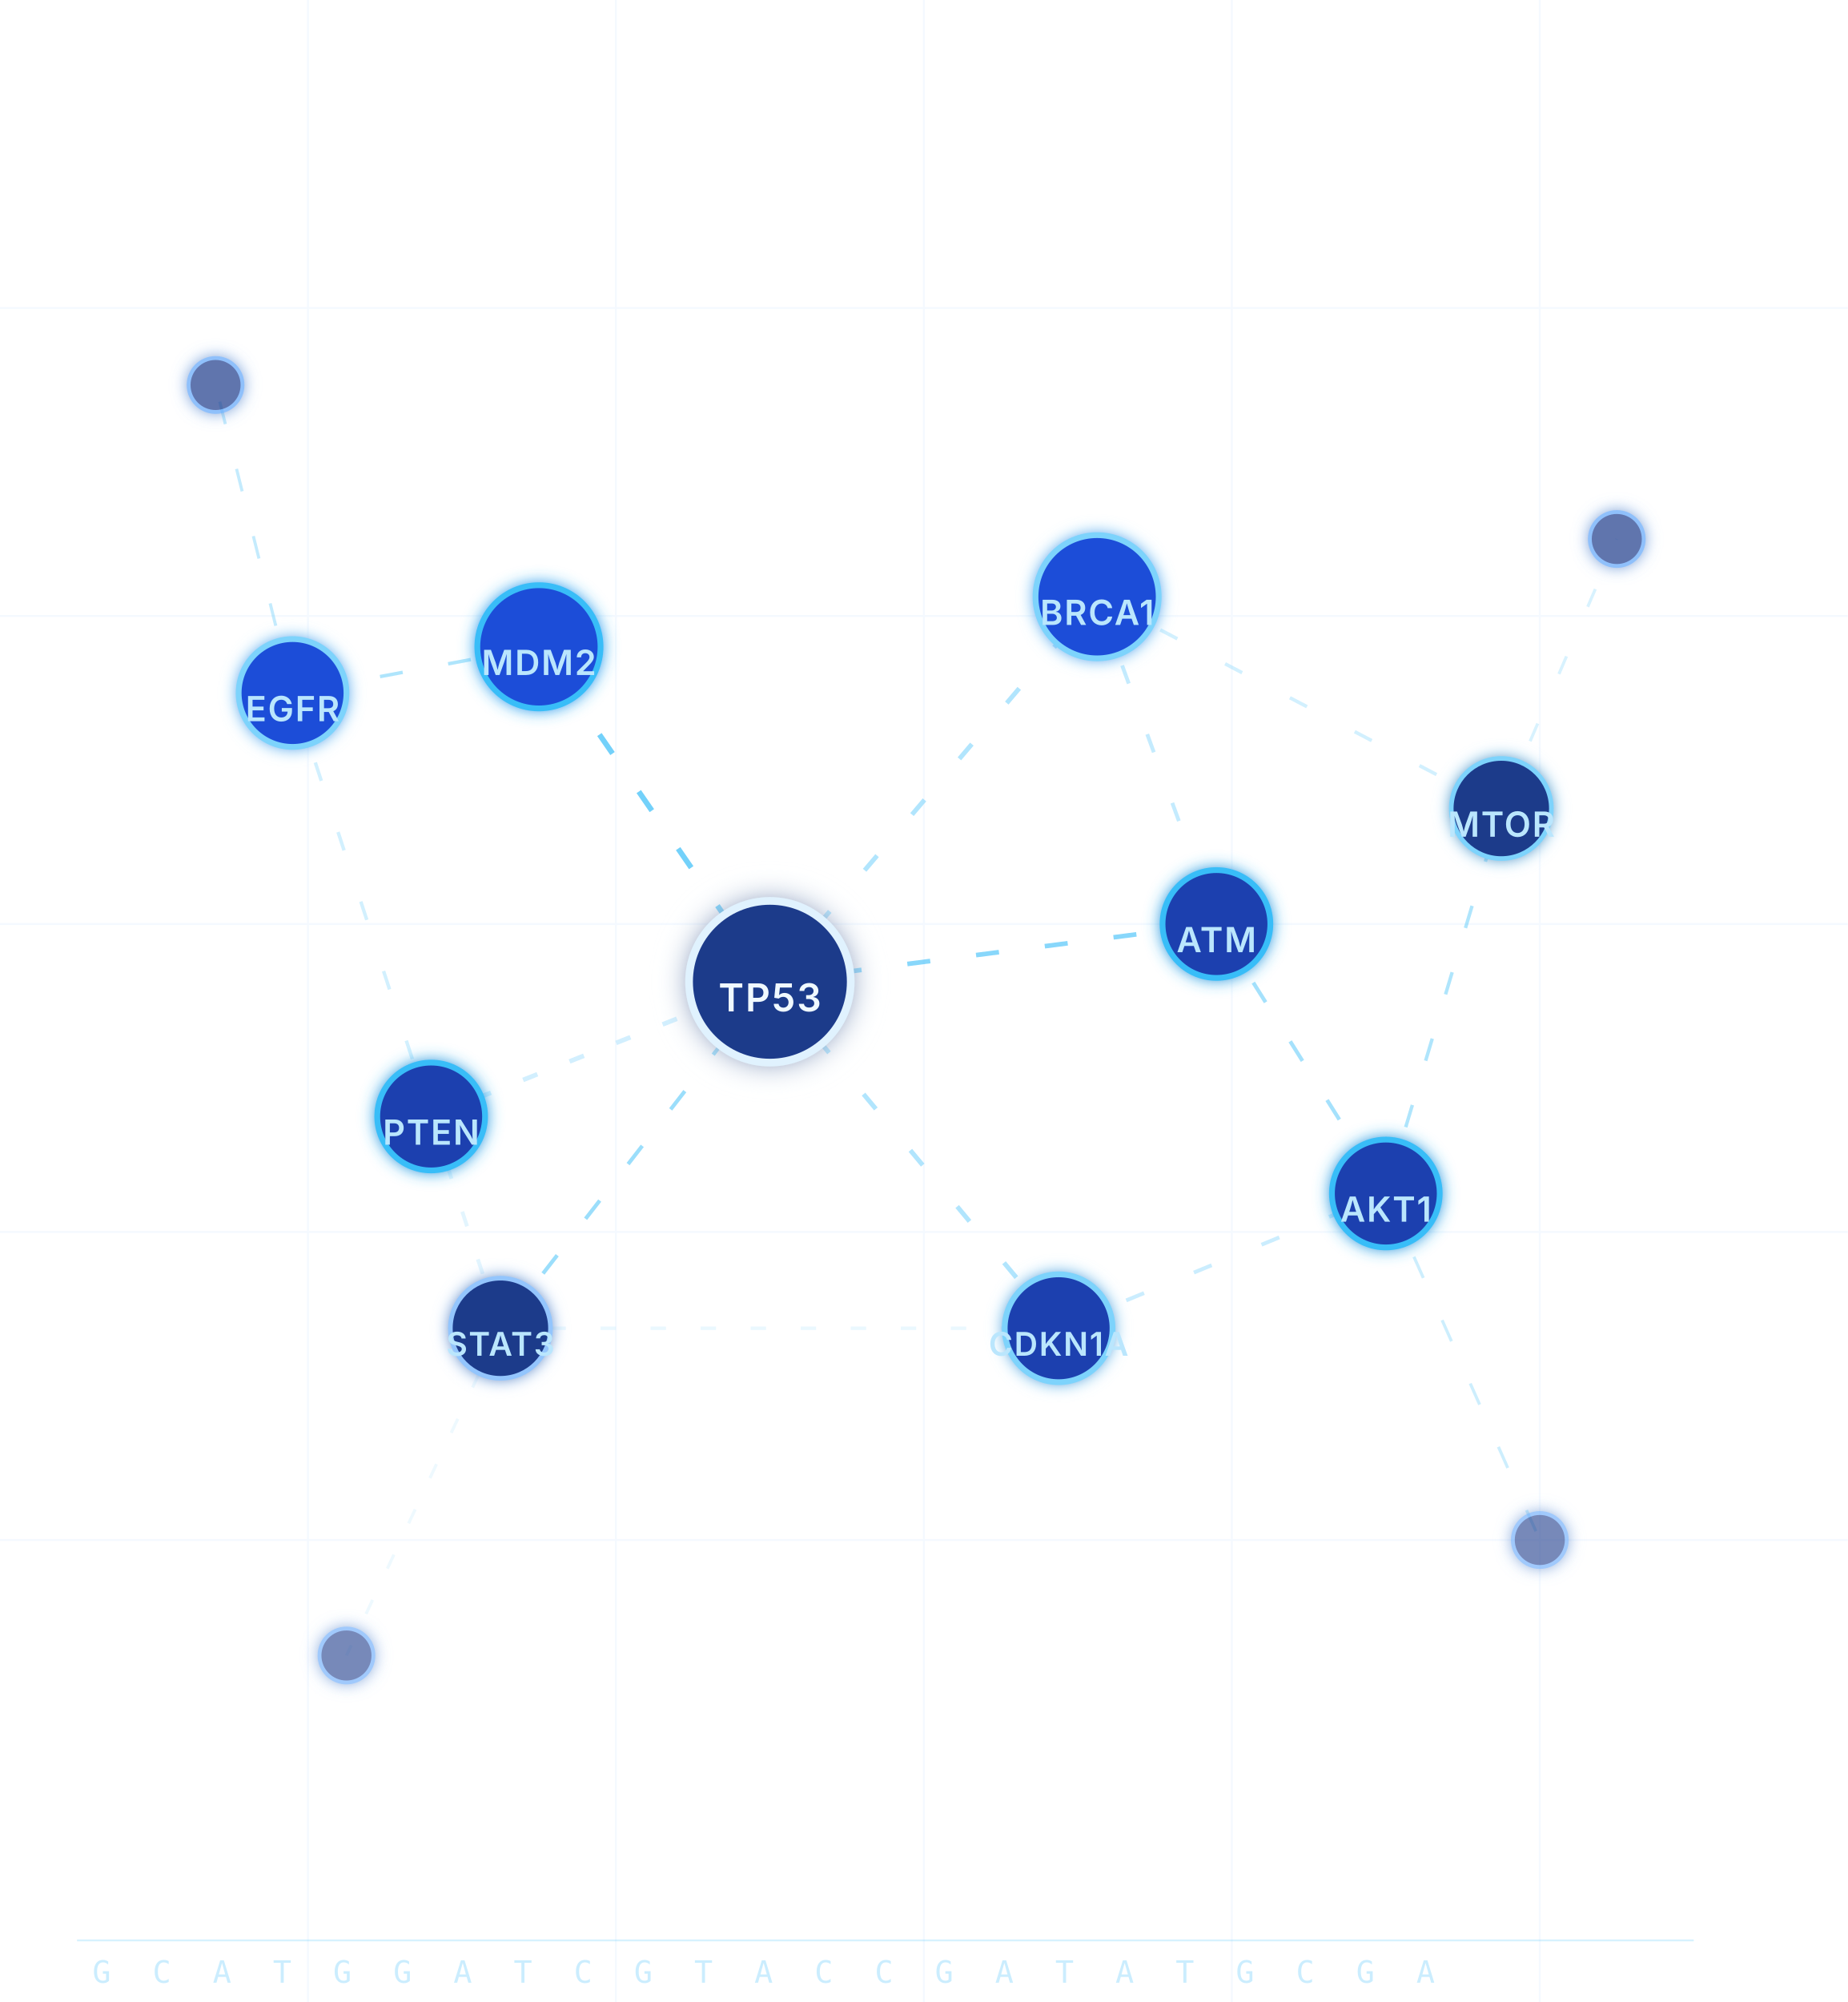
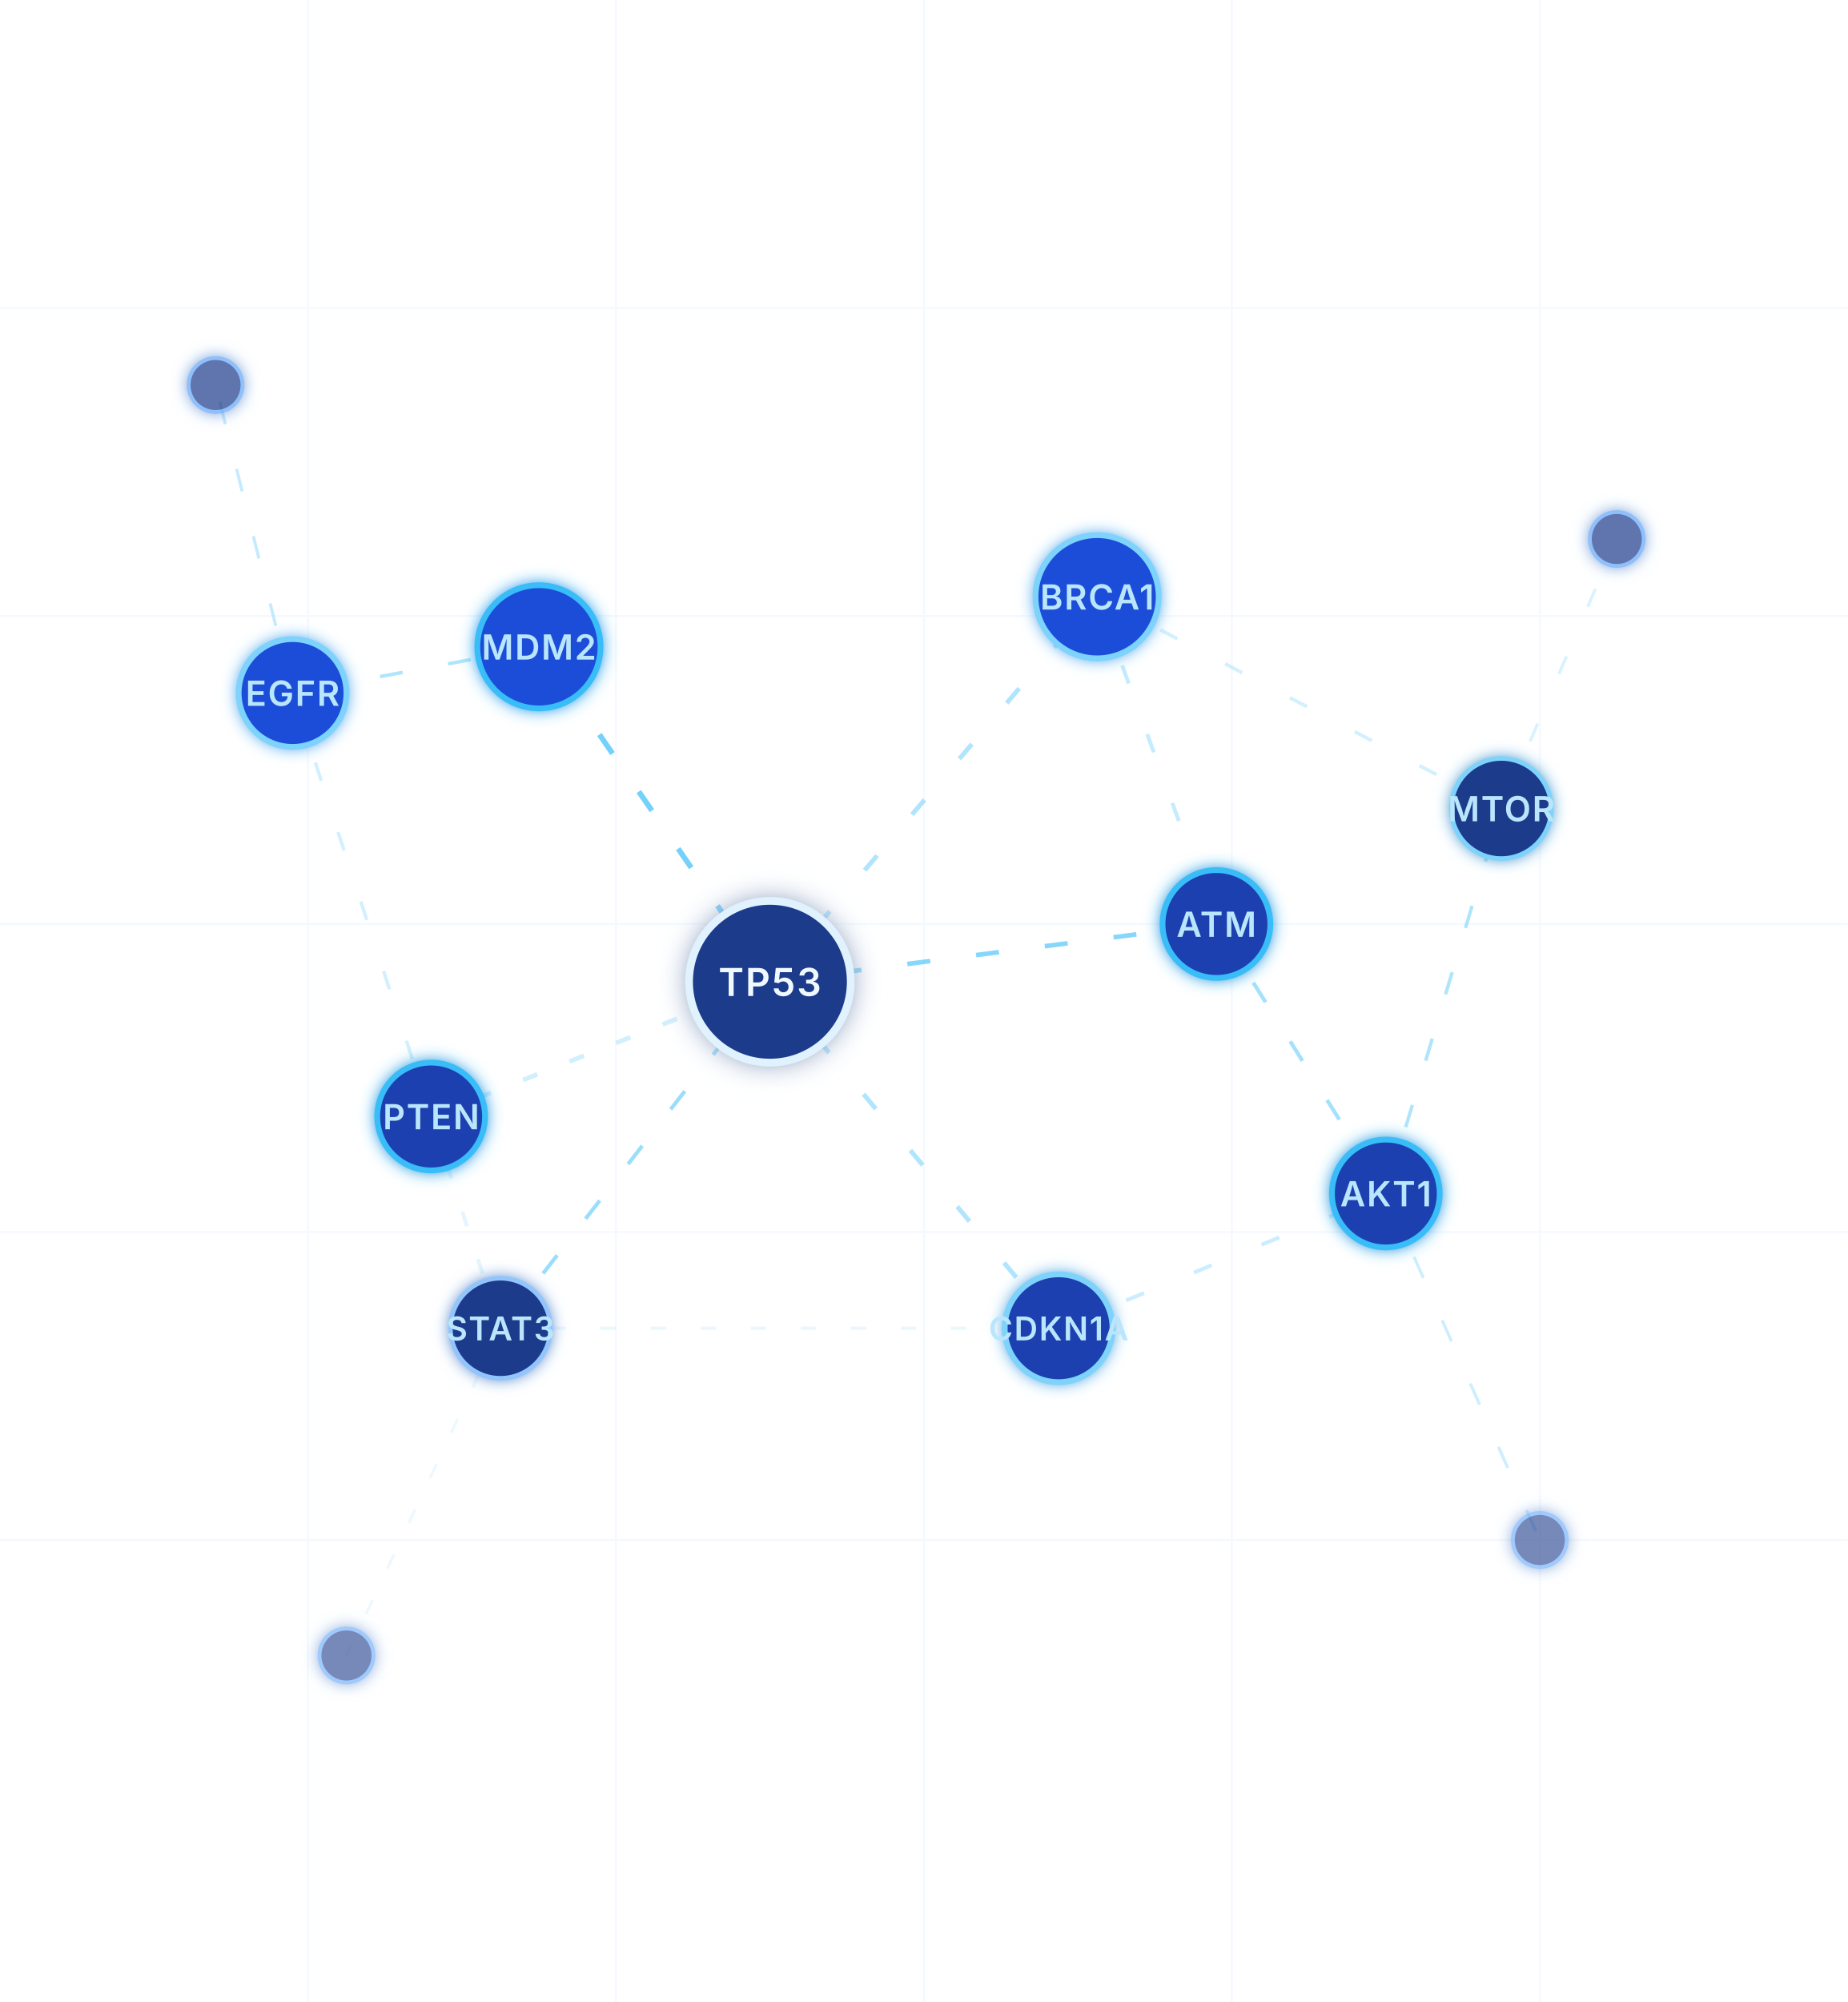
<svg xmlns="http://www.w3.org/2000/svg" viewBox="0 0 480 520" width="480" height="520" fill="none">
  <defs>
    <filter id="gl" x="-60%" y="-60%" width="220%" height="220%">
      <feGaussianBlur stdDeviation="4" result="blur" />
      <feMerge>
        <feMergeNode in="blur" />
        <feMergeNode in="SourceGraphic" />
      </feMerge>
    </filter>
    <filter id="gl-sm" x="-40%" y="-40%" width="180%" height="180%">
      <feGaussianBlur stdDeviation="2" result="blur" />
      <feMerge>
        <feMergeNode in="blur" />
        <feMergeNode in="SourceGraphic" />
      </feMerge>
    </filter>
    <style>
      .edge       { stroke-dasharray:6 12; animation:flow 2.4s linear infinite; }
      .edge-slow  { stroke-dasharray:5 14; animation:flow 3.6s linear infinite; }
      .edge-fast  { stroke-dasharray:4 9;  animation:flow 1.8s linear infinite; }
      @keyframes flow { to { stroke-dashoffset:-72; } }

      .halo { animation:halo-p 2.6s ease-in-out infinite; transform-box:fill-box; transform-origin:center; }
      @keyframes halo-p { 0%,100%{opacity:0.12;transform:scale(1);} 50%{opacity:0.45;transform:scale(1.6);} }

      .node-lbl { font-family:'Inter',monospace; font-weight:600; letter-spacing:0.04em; }
    </style>
  </defs>
  <g opacity="0.07" stroke="#60a5fa" stroke-width="0.5">
    <line x1="0" y1="80" x2="480" y2="80" />
    <line x1="0" y1="160" x2="480" y2="160" />
    <line x1="0" y1="240" x2="480" y2="240" />
    <line x1="0" y1="320" x2="480" y2="320" />
    <line x1="0" y1="400" x2="480" y2="400" />
    <line x1="80" y1="0" x2="80" y2="520" />
    <line x1="160" y1="0" x2="160" y2="520" />
    <line x1="240" y1="0" x2="240" y2="520" />
    <line x1="320" y1="0" x2="320" y2="520" />
    <line x1="400" y1="0" x2="400" y2="520" />
  </g>
  <line class="edge" x1="200" y1="255" x2="140" y2="168" stroke="#38bdf8" stroke-width="1.4" opacity="0.7" />
  <line class="edge-slow" x1="200" y1="255" x2="285" y2="155" stroke="#7dd3fc" stroke-width="1.2" opacity="0.6" />
  <line class="edge" x1="200" y1="255" x2="316" y2="240" stroke="#38bdf8" stroke-width="1.2" opacity="0.6" style="animation-delay:-0.8s" />
  <line class="edge-slow" x1="200" y1="255" x2="275" y2="345" stroke="#7dd3fc" stroke-width="1.2" opacity="0.6" style="animation-delay:-1.4s" />
  <line class="edge-fast" x1="200" y1="255" x2="112" y2="290" stroke="#bae6fd" stroke-width="1.2" opacity="0.65" style="animation-delay:-0.4s" />
  <line class="edge" x1="200" y1="255" x2="130" y2="345" stroke="#38bdf8" stroke-width="1" opacity="0.5" style="animation-delay:-1.0s" />
  <line class="edge-slow" x1="285" y1="155" x2="316" y2="240" stroke="#7dd3fc" stroke-width="1" opacity="0.45" style="animation-delay:-0.6s" />
  <line class="edge" x1="316" y1="240" x2="360" y2="310" stroke="#38bdf8" stroke-width="1" opacity="0.45" style="animation-delay:-1.2s" />
  <line class="edge-slow" x1="275" y1="345" x2="360" y2="310" stroke="#7dd3fc" stroke-width="1" opacity="0.4" style="animation-delay:-0.3s" />
  <line class="edge-fast" x1="112" y1="290" x2="130" y2="345" stroke="#bae6fd" stroke-width="1" opacity="0.4" style="animation-delay:-1.6s" />
  <line class="edge" x1="140" y1="168" x2="76" y2="180" stroke="#38bdf8" stroke-width="0.9" opacity="0.4" style="animation-delay:-0.9s" />
  <line class="edge-slow" x1="76" y1="180" x2="112" y2="290" stroke="#7dd3fc" stroke-width="0.9" opacity="0.35" style="animation-delay:-0.2s" />
  <line class="edge" x1="360" y1="310" x2="390" y2="210" stroke="#38bdf8" stroke-width="0.9" opacity="0.4" style="animation-delay:-1.8s" />
  <line class="edge-slow" x1="390" y1="210" x2="285" y2="155" stroke="#7dd3fc" stroke-width="0.9" opacity="0.35" style="animation-delay:-0.7s" />
  <line class="edge-fast" x1="130" y1="345" x2="275" y2="345" stroke="#bae6fd" stroke-width="0.9" opacity="0.3" style="animation-delay:-1.3s" />
  <line class="edge" x1="76" y1="180" x2="56" y2="100" stroke="#38bdf8" stroke-width="0.8" opacity="0.3" style="animation-delay:-0.5s" />
  <line class="edge-slow" x1="390" y1="210" x2="420" y2="140" stroke="#7dd3fc" stroke-width="0.8" opacity="0.3" style="animation-delay:-1.1s" />
  <line class="edge-fast" x1="130" y1="345" x2="90" y2="430" stroke="#bae6fd" stroke-width="0.8" opacity="0.25" style="animation-delay:-0.6s" />
  <line class="edge" x1="360" y1="310" x2="400" y2="400" stroke="#38bdf8" stroke-width="0.8" opacity="0.25" style="animation-delay:-1.0s" />
  <circle class="halo" cx="200" cy="255" r="16" stroke="#e0f2fe" stroke-width="1.5" fill="none" style="animation-delay:0s" />
  <circle cx="200" cy="255" r="21" fill="#1e3a8a" stroke="#e0f2fe" stroke-width="2" filter="url(#gl)" />
-   <text x="200" y="259" class="node-lbl" text-anchor="middle" dominant-baseline="middle" fill="#f0f9ff" font-size="10">TP53</text>
+   <text x="200" y="255" class="node-lbl" text-anchor="middle" dominant-baseline="middle" fill="#f0f9ff" font-size="10">TP53</text>
  <circle class="halo" cx="140" cy="168" r="12" stroke="#38bdf8" stroke-width="1.2" fill="none" style="animation-delay:0.6s" />
  <circle cx="140" cy="168" r="16" fill="#1d4ed8" stroke="#38bdf8" stroke-width="1.5" filter="url(#gl-sm)" />
-   <text x="140" y="172" class="node-lbl" text-anchor="middle" dominant-baseline="middle" fill="#bae6fd" font-size="9">MDM2</text>
+   <text x="140" y="168" class="node-lbl" text-anchor="middle" dominant-baseline="middle" fill="#bae6fd" font-size="9">MDM2</text>
  <circle class="halo" cx="285" cy="155" r="12" stroke="#7dd3fc" stroke-width="1.2" fill="none" style="animation-delay:1.2s" />
  <circle cx="285" cy="155" r="16" fill="#1d4ed8" stroke="#7dd3fc" stroke-width="1.5" filter="url(#gl-sm)" />
-   <text x="285" y="159" class="node-lbl" text-anchor="middle" dominant-baseline="middle" fill="#bae6fd" font-size="9">BRCA1</text>
+   <text x="285" y="155" class="node-lbl" text-anchor="middle" dominant-baseline="middle" fill="#bae6fd" font-size="9">BRCA1</text>
  <circle class="halo" cx="316" cy="240" r="10" stroke="#38bdf8" stroke-width="1" fill="none" style="animation-delay:0.4s" />
  <circle cx="316" cy="240" r="14" fill="#1e40af" stroke="#38bdf8" stroke-width="1.5" filter="url(#gl-sm)" />
-   <text x="316" y="244" class="node-lbl" text-anchor="middle" dominant-baseline="middle" fill="#bae6fd" font-size="9">ATM</text>
+   <text x="316" y="240" class="node-lbl" text-anchor="middle" dominant-baseline="middle" fill="#bae6fd" font-size="9">ATM</text>
  <circle class="halo" cx="275" cy="345" r="10" stroke="#7dd3fc" stroke-width="1" fill="none" style="animation-delay:1.8s" />
  <circle cx="275" cy="345" r="14" fill="#1e40af" stroke="#7dd3fc" stroke-width="1.5" filter="url(#gl-sm)" />
-   <text x="275" y="349" class="node-lbl" text-anchor="middle" dominant-baseline="middle" fill="#bae6fd" font-size="8.5">CDKN1A</text>
+   <text x="275" y="345" class="node-lbl" text-anchor="middle" dominant-baseline="middle" fill="#bae6fd" font-size="8.5">CDKN1A</text>
  <circle class="halo" cx="112" cy="290" r="10" stroke="#38bdf8" stroke-width="1" fill="none" style="animation-delay:0.9s" />
  <circle cx="112" cy="290" r="14" fill="#1e40af" stroke="#38bdf8" stroke-width="1.5" filter="url(#gl-sm)" />
-   <text x="112" y="294" class="node-lbl" text-anchor="middle" dominant-baseline="middle" fill="#bae6fd" font-size="9">PTEN</text>
+   <text x="112" y="290" class="node-lbl" text-anchor="middle" dominant-baseline="middle" fill="#bae6fd" font-size="9">PTEN</text>
  <circle class="halo" cx="130" cy="345" r="9" stroke="#93c5fd" stroke-width="1" fill="none" style="animation-delay:1.5s" />
  <circle cx="130" cy="345" r="13" fill="#1e3a8a" stroke="#93c5fd" stroke-width="1.2" filter="url(#gl-sm)" />
-   <text x="130" y="349" class="node-lbl" text-anchor="middle" dominant-baseline="middle" fill="#bae6fd" font-size="8.5">STAT3</text>
+   <text x="130" y="345" class="node-lbl" text-anchor="middle" dominant-baseline="middle" fill="#bae6fd" font-size="8.5">STAT3</text>
  <circle class="halo" cx="76" cy="180" r="10" stroke="#7dd3fc" stroke-width="1" fill="none" style="animation-delay:0.3s" />
  <circle cx="76" cy="180" r="14" fill="#1d4ed8" stroke="#7dd3fc" stroke-width="1.5" filter="url(#gl-sm)" />
-   <text x="76" y="184" class="node-lbl" text-anchor="middle" dominant-baseline="middle" fill="#bae6fd" font-size="9">EGFR</text>
+   <text x="76" y="180" class="node-lbl" text-anchor="middle" dominant-baseline="middle" fill="#bae6fd" font-size="9">EGFR</text>
  <circle class="halo" cx="360" cy="310" r="10" stroke="#38bdf8" stroke-width="1" fill="none" style="animation-delay:2.0s" />
  <circle cx="360" cy="310" r="14" fill="#1e40af" stroke="#38bdf8" stroke-width="1.5" filter="url(#gl-sm)" />
-   <text x="360" y="314" class="node-lbl" text-anchor="middle" dominant-baseline="middle" fill="#bae6fd" font-size="9">AKT1</text>
+   <text x="360" y="310" class="node-lbl" text-anchor="middle" dominant-baseline="middle" fill="#bae6fd" font-size="9">AKT1</text>
  <circle class="halo" cx="390" cy="210" r="9" stroke="#7dd3fc" stroke-width="1" fill="none" style="animation-delay:1.1s" />
  <circle cx="390" cy="210" r="13" fill="#1e3a8a" stroke="#7dd3fc" stroke-width="1.2" filter="url(#gl-sm)" />
-   <text x="390" y="214" class="node-lbl" text-anchor="middle" dominant-baseline="middle" fill="#bae6fd" font-size="9">MTOR</text>
+   <text x="390" y="210" class="node-lbl" text-anchor="middle" dominant-baseline="middle" fill="#bae6fd" font-size="9">MTOR</text>
  <circle cx="56" cy="100" r="7" fill="#1e3a8a" stroke="#60a5fa" stroke-width="1" opacity="0.7" filter="url(#gl-sm)" />
  <circle cx="420" cy="140" r="7" fill="#1e3a8a" stroke="#60a5fa" stroke-width="1" opacity="0.7" filter="url(#gl-sm)" />
  <circle cx="90" cy="430" r="7" fill="#1e3a8a" stroke="#60a5fa" stroke-width="1" opacity="0.6" filter="url(#gl-sm)" />
  <circle cx="400" cy="400" r="7" fill="#1e3a8a" stroke="#60a5fa" stroke-width="1" opacity="0.6" filter="url(#gl-sm)" />
-   <line x1="20" y1="504" x2="440" y2="504" stroke="#38bdf8" stroke-width="0.5" opacity="0.2" />
-   <text x="24" y="515" fill="#7dd3fc" font-size="8" font-family="monospace" letter-spacing="3" opacity="0.4">G C A T G G A T C G T A C C G A T A T G C G A</text>
</svg>
